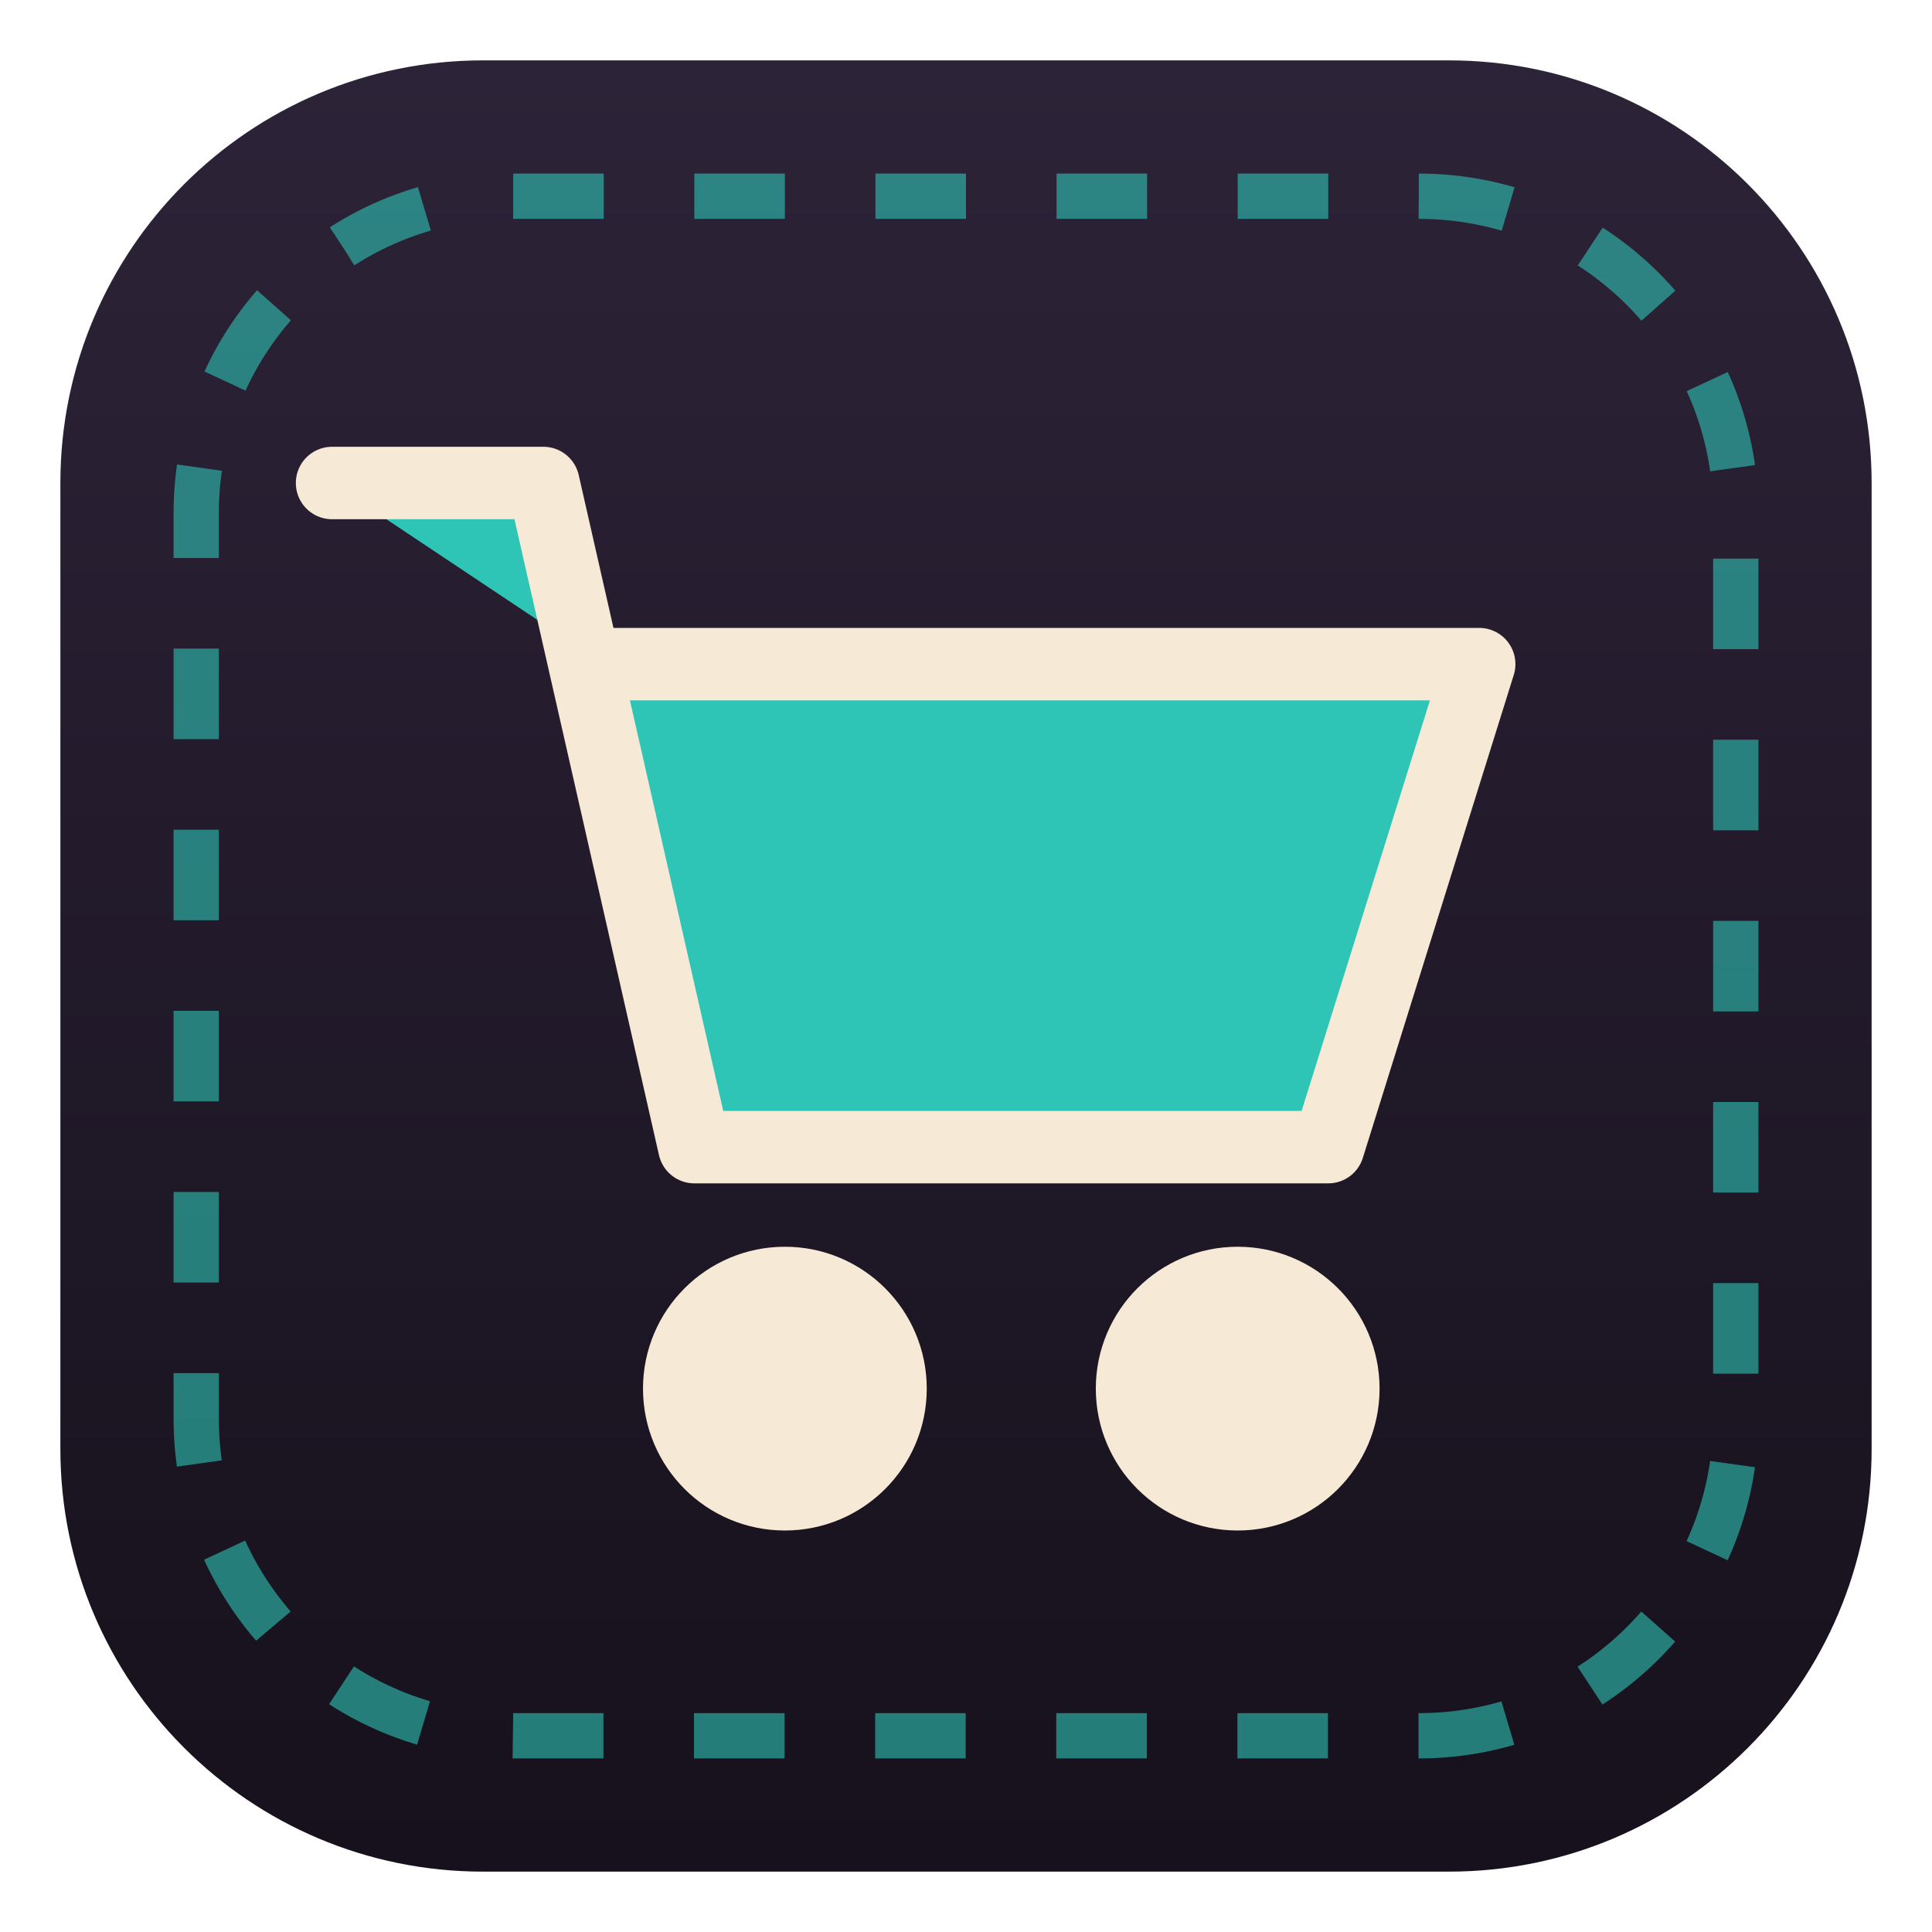
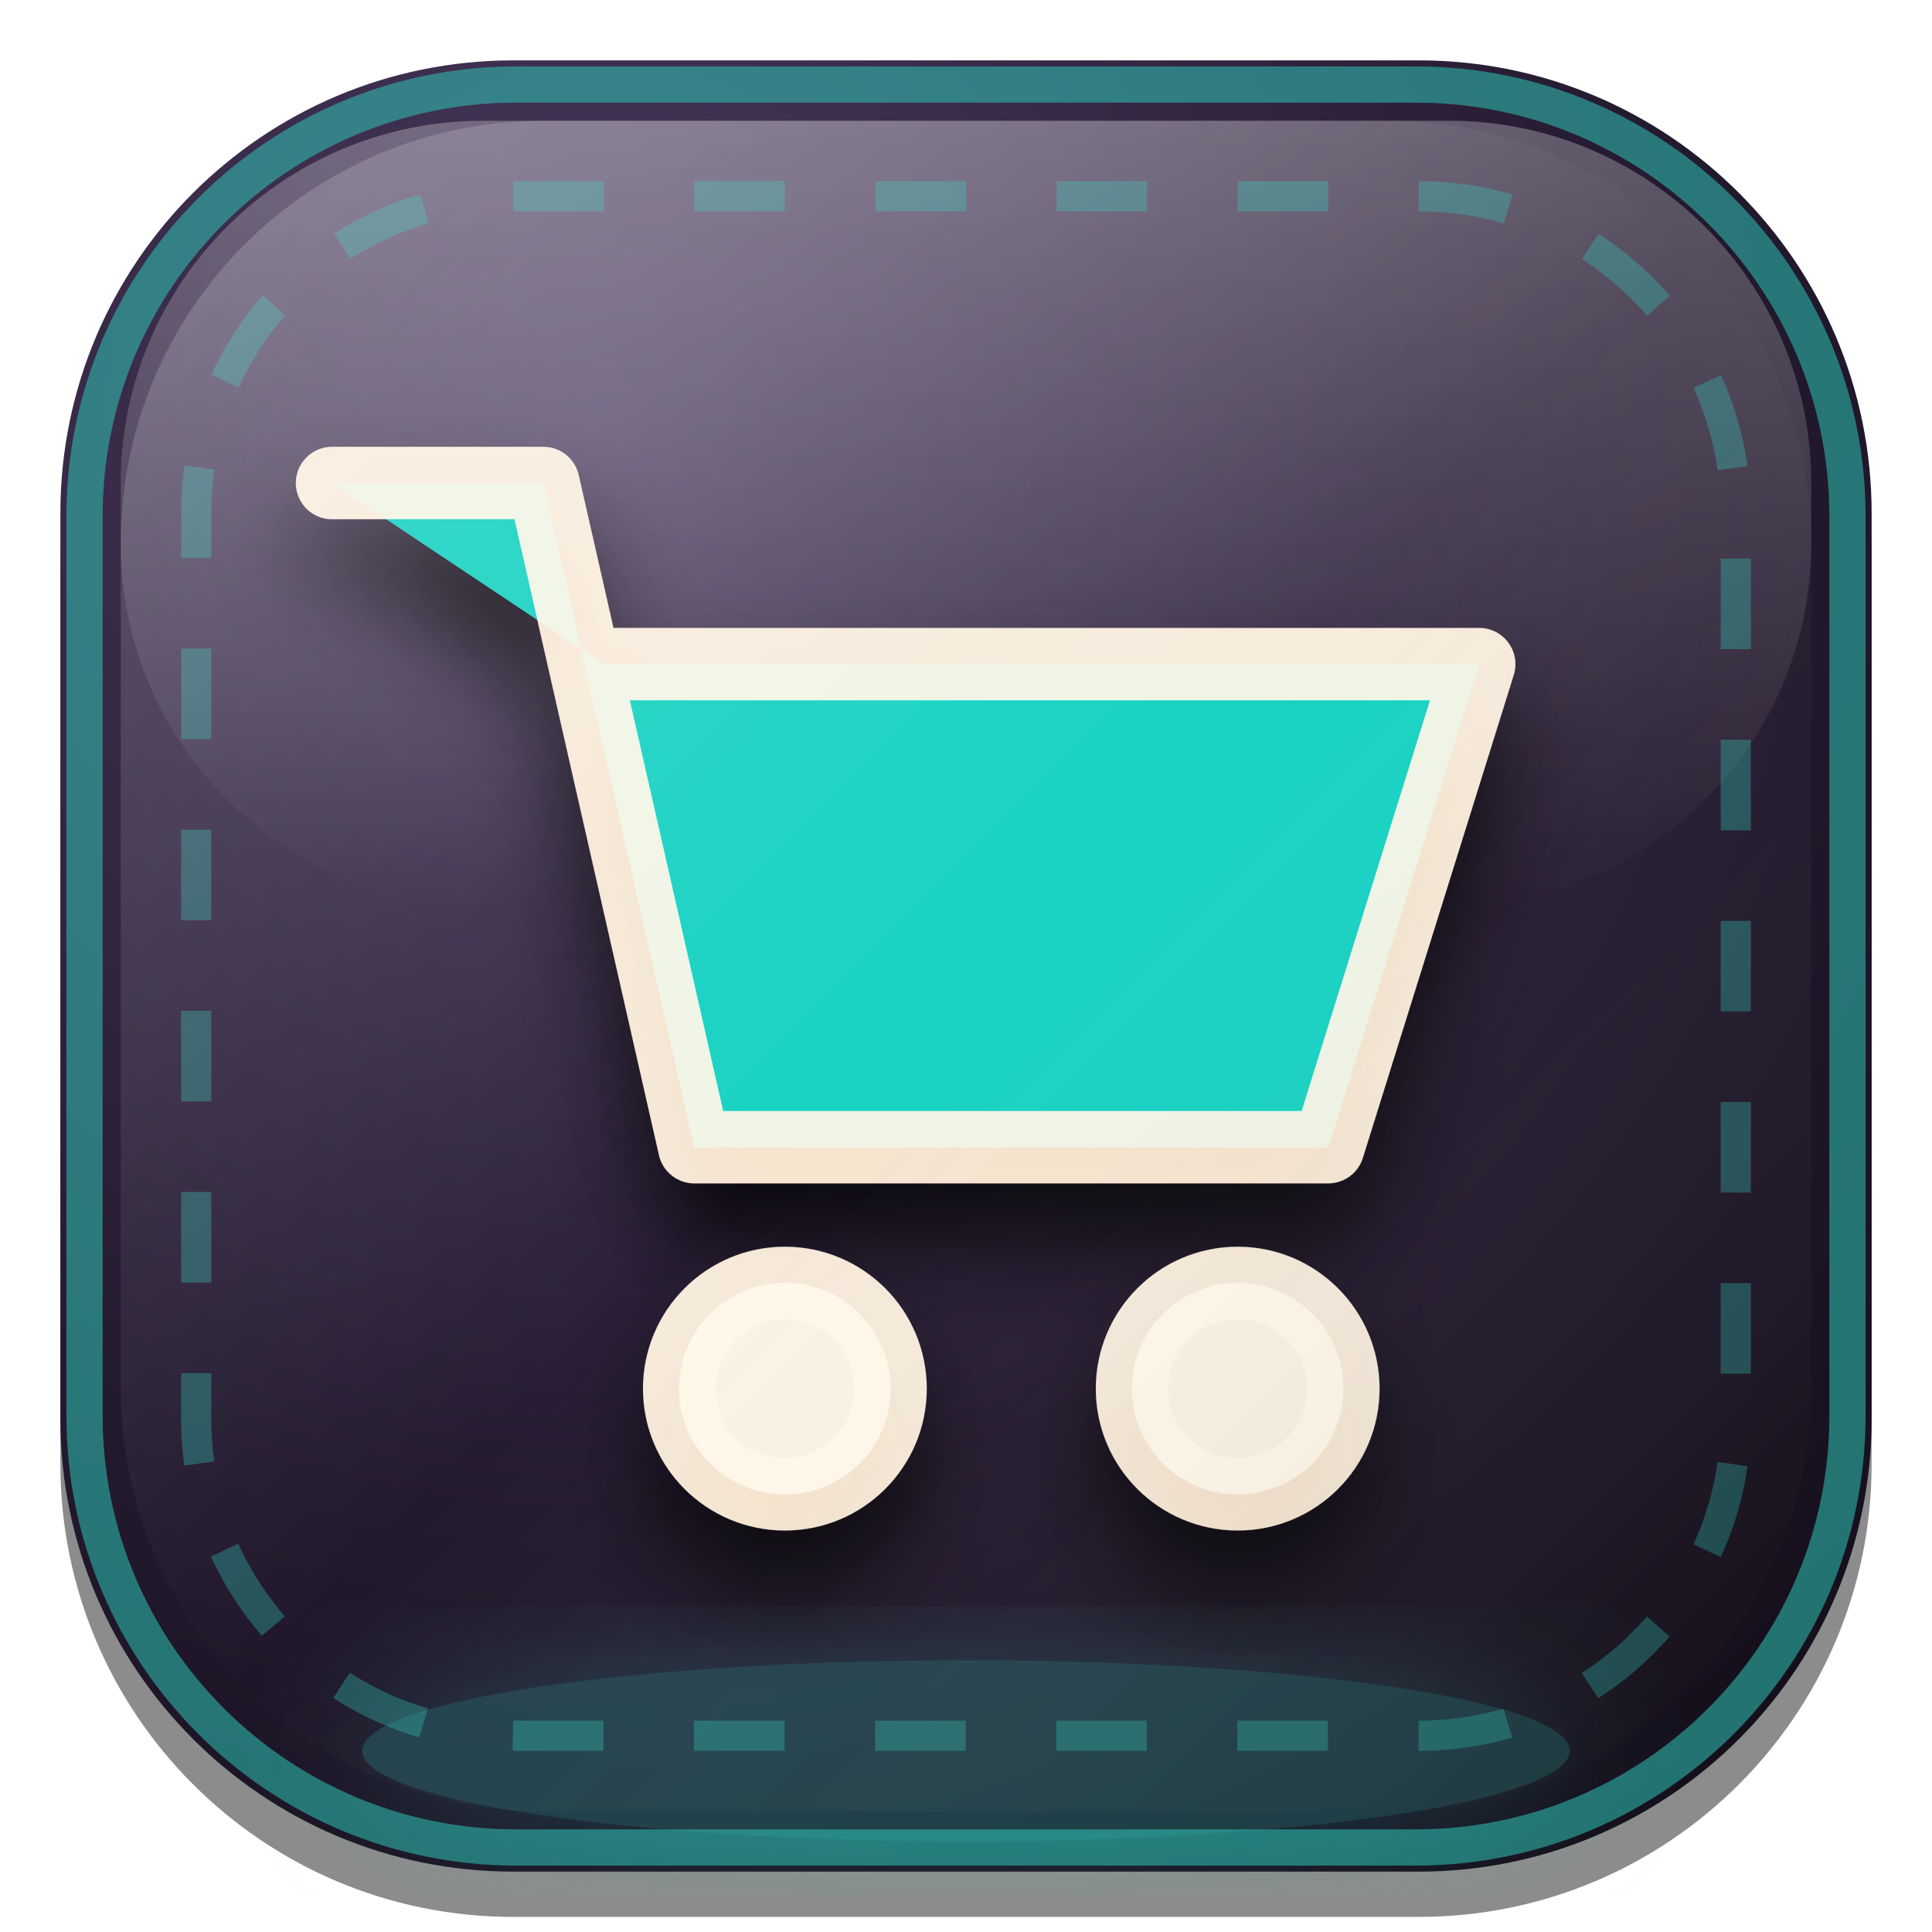
<svg xmlns="http://www.w3.org/2000/svg" viewBox="0 0 64 64" width="64" height="64" role="img">
  <defs>
-     <linearGradient id="t" x1="0" y1="0" x2="0" y2="1">
-       <stop offset="0" stop-color="#2d2338" />
-       <stop offset="1" stop-color="#16111c" />
+     <radialGradient id="bg" cx=".3" cy=".2" r="1.1">
+       <stop offset="0" stop-color="#4a3a5e" />
+       <stop offset=".55" stop-color="#241a2f" />
+       <stop offset="1" stop-color="#0f0b14" />
+     </radialGradient>
+     <linearGradient id="gl" x1="0" y1="0" x2="0" y2="1">
+       <stop offset="0" stop-color="#fff" stop-opacity=".55" />
+       <stop offset="1" stop-color="#fff" stop-opacity="0" />
    </linearGradient>
+     <linearGradient id="gs" x1="0" y1="0" x2="1" y2="1">
+       <stop offset="0" stop-color="#fff" stop-opacity=".5" />
+       <stop offset=".5" stop-color="#fff" stop-opacity="0" />
+       <stop offset="1" stop-color="#000" stop-opacity=".35" />
+     </linearGradient>
+     <filter id="ds" x="-20%" y="-20%" width="140%" height="150%">
+       <feDropShadow dx="0" dy="2.2" stdDeviation="1.6" flood-color="#000" flood-opacity=".6" />
+     </filter>
+     <filter id="gw" x="-30%" y="-30%" width="160%" height="160%">
+       <feGaussianBlur stdDeviation="2.2" result="b" />
+       <feMerge>
+         <feMergeNode in="b" />
+         <feMergeNode in="SourceGraphic" />
+       </feMerge>
+     </filter>
  </defs>
-   <rect x="2" y="2" width="60" height="60" rx="14" fill="url(#t)" />
-   <rect x="6.5" y="6.5" width="51" height="51" rx="10.5" fill="none" stroke="#2ec4b6" stroke-opacity=".6" stroke-width="1.5" stroke-dasharray="3 3" />
-   <g fill="none" stroke="#f6ead7" stroke-width="2.4" stroke-linejoin="round" stroke-linecap="round">
-     <path d="M11 16h7l5 22h21l5-16H20" fill="#2ec4b6" />
-     <circle cx="26" cy="46" r="3.5" fill="#f6ead7" />
-     <circle cx="41" cy="46" r="3.5" fill="#f6ead7" />
+   <rect x="2" y="3.5" width="60" height="60" rx="15" fill="#000" opacity=".45" />
+   <rect x="2" y="2" width="60" height="60" rx="15" fill="url(#bg)" />
+   <rect x="2.8" y="2.8" width="58.4" height="58.4" rx="14.3" fill="none" stroke="#2ec4b6" stroke-opacity=".55" stroke-width="1.2" />
+   <rect x="4" y="4" width="56" height="26" rx="12" fill="url(#gl)" opacity=".5" />
+   <rect x="6.5" y="6.5" width="51" height="51" rx="10.5" fill="none" stroke="#2ec4b6" stroke-opacity=".35" stroke-width="1" stroke-dasharray="3 3" />
+   <ellipse cx="32" cy="58" rx="20" ry="3" fill="#2ec4b6" opacity=".25" filter="url(#gw)" />
+   <g filter="url(#ds)">
+     <g fill="none" stroke="#fff4e2" stroke-opacity=".95" stroke-width="2.4" stroke-linejoin="round" stroke-linecap="round">
+       <path d="M11 16h7l5 22h21l5-16H20" fill="#2ec4b6" />
+       <circle cx="26" cy="46" r="3.5" fill="#f6ead7" />
+       <circle cx="41" cy="46" r="3.5" fill="#f6ead7" />
+     </g>
  </g>
+   <g filter="url(#ds)" style="mix-blend-mode:soft-light" opacity=".9">
+     <g fill="none" stroke="none" stroke-width="0" stroke-linejoin="round" stroke-linecap="round">
+       <path d="M11 16h7l5 22h21l5-16H20" fill="#2ec4b6" />
+       <circle cx="26" cy="46" r="3.5" fill="#f6ead7" />
+       <circle cx="41" cy="46" r="3.5" fill="#f6ead7" />
+     </g>
+   </g>
+   <rect x="4" y="4" width="56" height="56" rx="14" fill="url(#gs)" opacity=".4" />
</svg>
